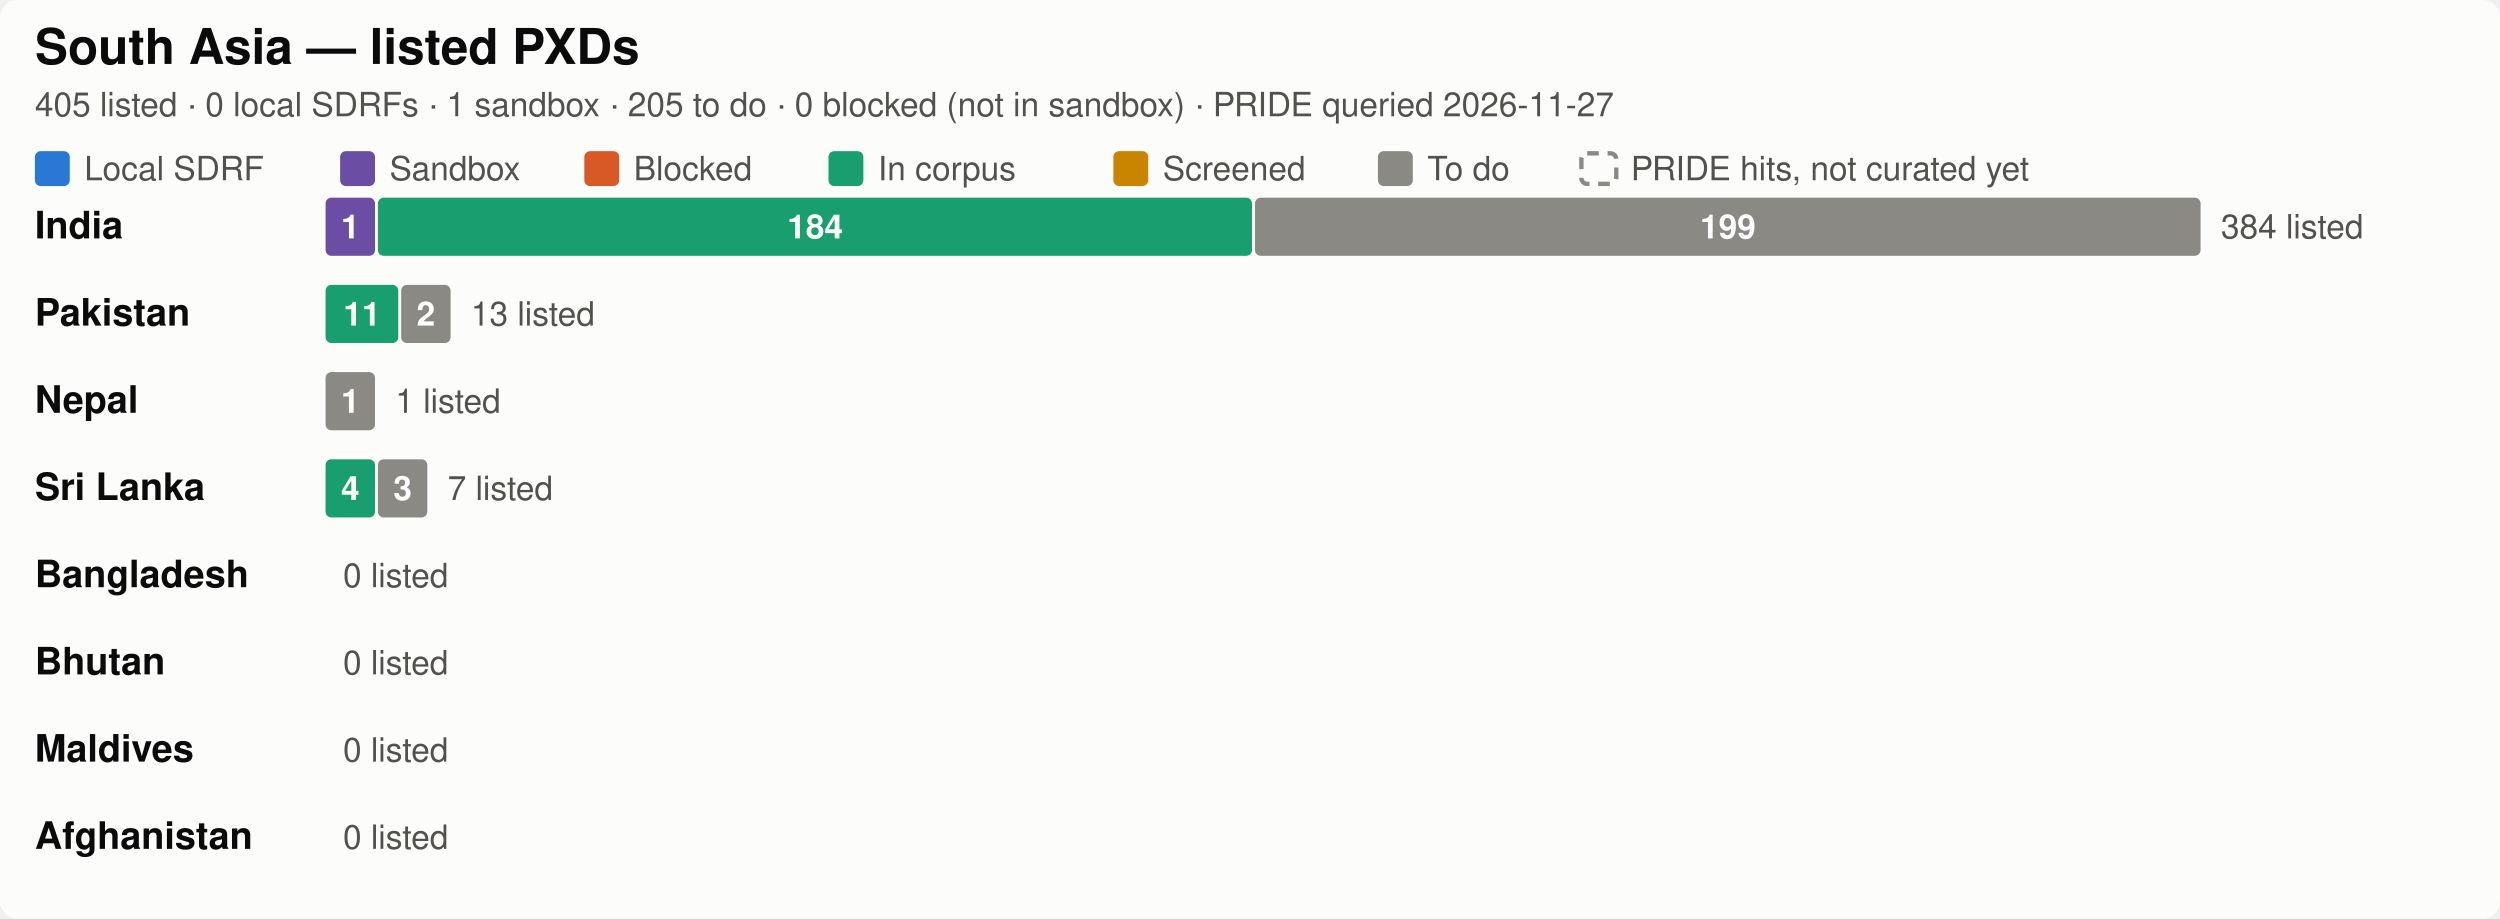
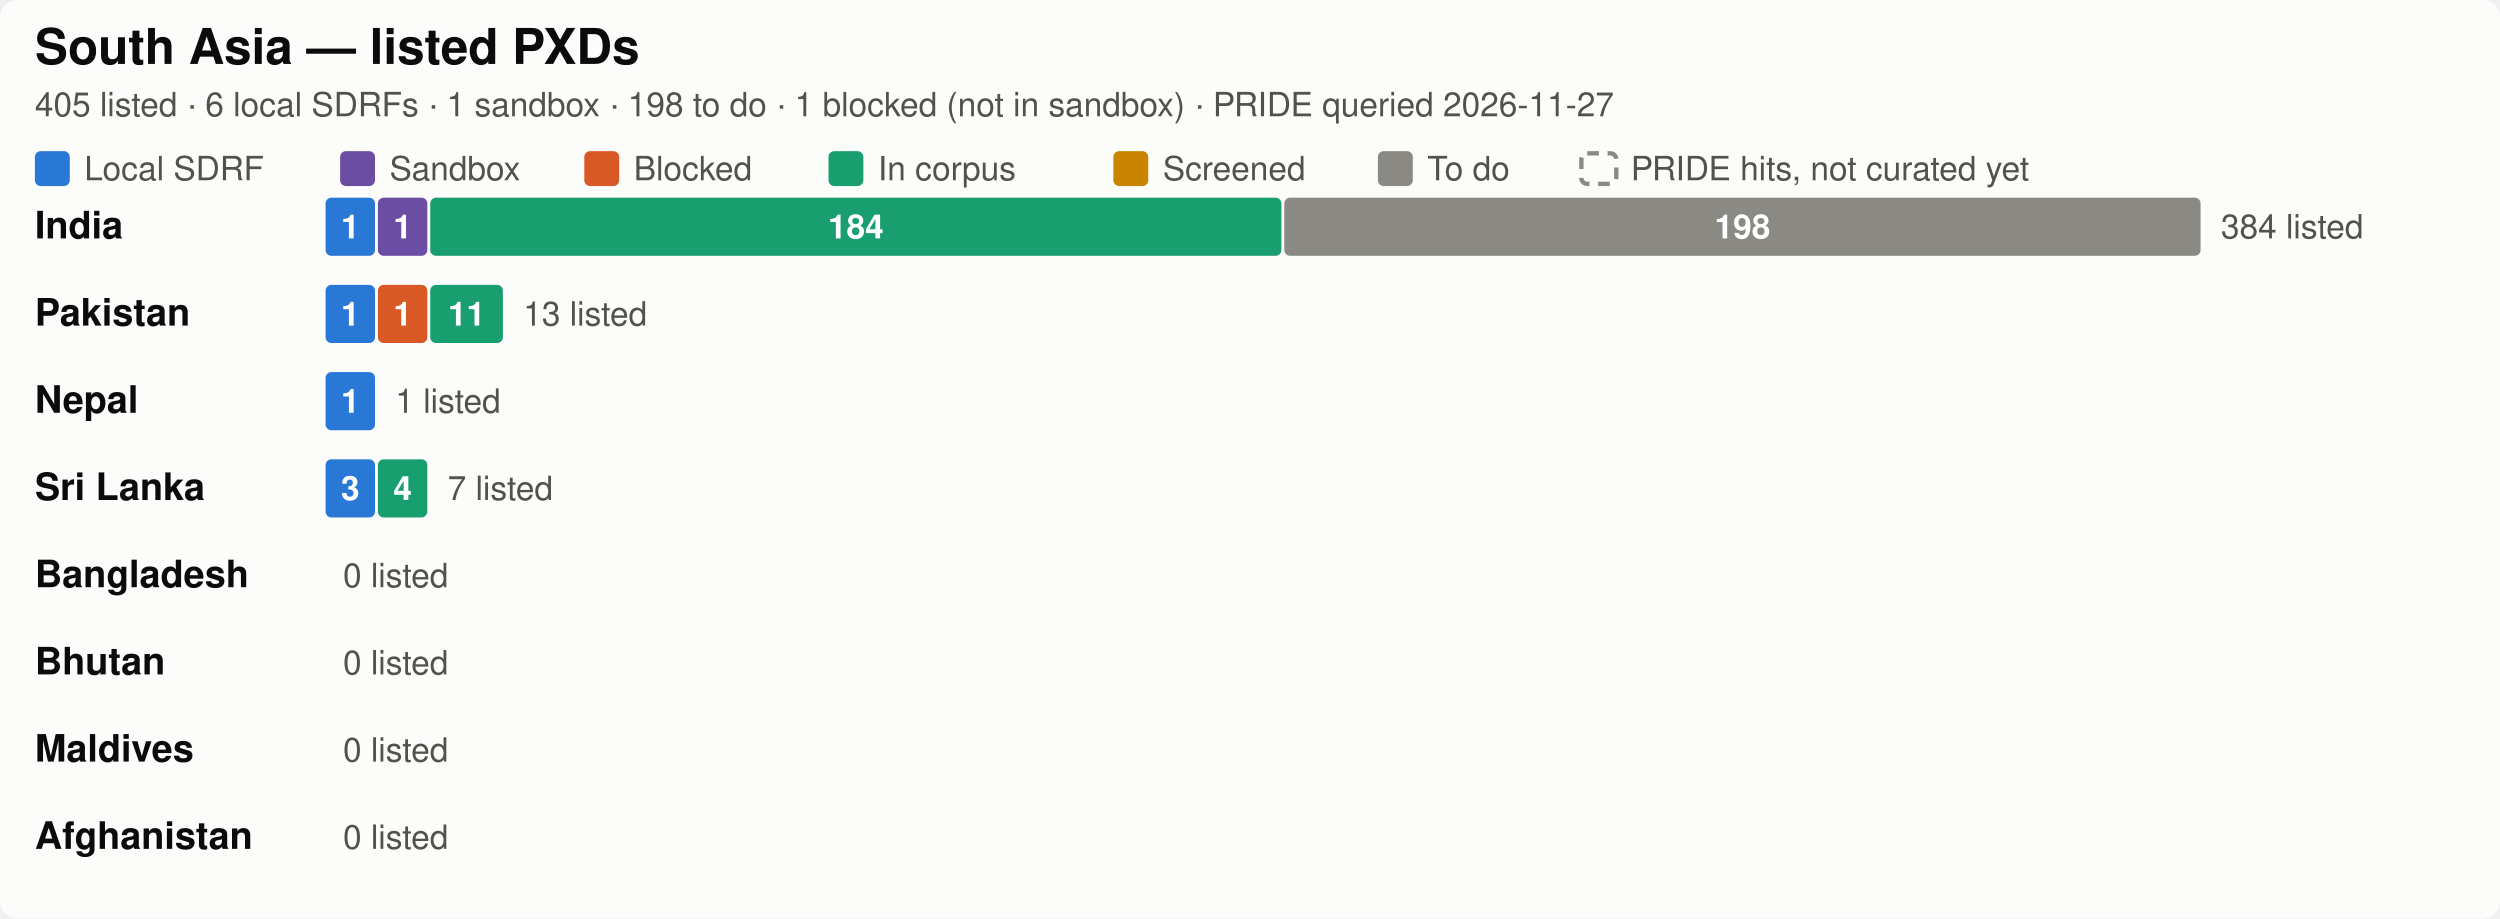
<svg xmlns="http://www.w3.org/2000/svg" width="860" height="316.0" viewBox="0 0 860 316.0" role="img" aria-label="South Asia SDRF progress by country">
  <style>
  .bg { fill: #fcfcfb; }
  .title { fill: #0b0b0b; font-size: 17px; font-weight: 600; }
  .city { fill: #0b0b0b; font-size: 13px; font-weight: 600; }
  .sub, .legend, .total, .axis { fill: #52514e; font-size: 11.5px; }
  .seg { font-size: 11.5px; font-weight: 600; fill: #ffffff; font-variant-numeric: tabular-nums; }
  .uncurated { fill: none; stroke: #8a8983; stroke-width: 1.5; stroke-dasharray: 4 3; }
  .grid { stroke: #e8e7e2; stroke-width: 1; }
  text { font-family: -apple-system, "Segoe UI", Helvetica, Arial, sans-serif; }
  .c-annotated { fill: #2a78d6; }
  .c-sandbox { fill: #6b4ea3; }
  .c-blocked { fill: #d95926; }
  .c-in_corpus { fill: #199e70; }
  .c-screened { fill: #c98500; }
  .c-todo { fill: #8a8983; }

  @media (prefers-color-scheme: dark) {
    .bg { fill: #1a1a19; }
    .title, .city { fill: #ffffff; }
    .sub, .legend, .total, .axis { fill: #c3c2b7; }
    .uncurated { stroke: #8f8e86; }
    .grid { stroke: #3a3a37; }
    .c-annotated { fill: #3987e5; }
    .c-sandbox { fill: #7d5fb5; }
    .c-blocked { fill: #d95926; }
    .c-in_corpus { fill: #199e70; }
    .c-screened { fill: #c98500; }
    .c-todo { fill: #6b6a65; }
  }
</style>
  <rect class="bg" width="860" height="316.0" rx="6" />
  <text class="title" x="12" y="22">South Asia — listed PXDs</text>
-   <text class="sub" x="12" y="40">405 listed · 0 local SDRFs · 1 sandbox · 205 to do · 0 blocked (not in sandbox) · PRIDE queried 2026-11-27</text>
+   <text class="sub" x="12" y="40">405 listed · 6 local SDRFs · 1 sandbox · 198 to do · 1 blocked (not in sandbox) · PRIDE queried 2026-11-27</text>
  <rect class="c-annotated" fill="#2a78d6" x="12.0" y="52.0" width="12" height="12" rx="2" />
  <text class="legend" x="29.0" y="62.0">Local SDRF</text>
  <rect class="c-sandbox" fill="#6b4ea3" x="117.0" y="52.0" width="12" height="12" rx="2" />
  <text class="legend" x="134.0" y="62.0">Sandbox</text>
  <rect class="c-blocked" fill="#d95926" x="201.0" y="52.0" width="12" height="12" rx="2" />
  <text class="legend" x="218.0" y="62.0">Blocked</text>
  <rect class="c-in_corpus" fill="#199e70" x="285.0" y="52.0" width="12" height="12" rx="2" />
  <text class="legend" x="302.0" y="62.0">In corpus</text>
  <rect class="c-screened" fill="#c98500" x="383.0" y="52.0" width="12" height="12" rx="2" />
  <text class="legend" x="400.0" y="62.0">Screened</text>
  <rect class="c-todo" fill="#8a8983" x="474.0" y="52.0" width="12" height="12" rx="2" />
  <text class="legend" x="491.0" y="62.0">To do</text>
  <rect class="uncurated" fill="none" stroke="#8a8983" x="544.0" y="52.75" width="12" height="10.5" rx="2" />
  <text class="legend" x="561.0" y="62.0">PRIDE hits, not curated yet</text>
  <text class="city" x="12" y="82.0">India</text>
-   <rect class="c-sandbox" fill="#6b4ea3" x="112.0" y="68.0" width="17.0" height="20" rx="2" />
+   <rect class="c-annotated" fill="#2a78d6" x="112.0" y="68.0" width="17.0" height="20" rx="2" />
  <text class="seg" x="120.5" y="82.0" text-anchor="middle">1</text>
-   <rect class="c-in_corpus" fill="#199e70" x="130.0" y="68.0" width="300.7" height="20" rx="2" />
-   <text class="seg" x="280.4" y="82.0" text-anchor="middle">184</text>
-   <rect class="c-todo" fill="#8a8983" x="431.7" y="68.0" width="325.3" height="20" rx="2" />
-   <text class="seg" x="594.4" y="82.0" text-anchor="middle">199</text>
+   <rect class="c-sandbox" fill="#6b4ea3" x="130.0" y="68.0" width="17.0" height="20" rx="2" />
+   <text class="seg" x="138.5" y="82.0" text-anchor="middle">1</text>
+   <rect class="c-in_corpus" fill="#199e70" x="148.0" y="68.0" width="292.8" height="20" rx="2" />
+   <text class="seg" x="294.4" y="82.0" text-anchor="middle">184</text>
+   <rect class="c-todo" fill="#8a8983" x="441.8" y="68.0" width="315.2" height="20" rx="2" />
+   <text class="seg" x="599.4" y="82.0" text-anchor="middle">198</text>
  <text class="total" x="764.0" y="82.0">384 listed</text>
  <text class="city" x="12" y="112.0">Pakistan</text>
-   <rect class="c-in_corpus" fill="#199e70" x="112.0" y="98.0" width="25.0" height="20" rx="2" />
-   <text class="seg" x="124.5" y="112.0" text-anchor="middle">11</text>
-   <rect class="c-todo" fill="#8a8983" x="138.0" y="98.0" width="17.0" height="20" rx="2" />
-   <text class="seg" x="146.5" y="112.0" text-anchor="middle">2</text>
-   <text class="total" x="162.0" y="112.0">13 listed</text>
+   <rect class="c-annotated" fill="#2a78d6" x="112.0" y="98.0" width="17.0" height="20" rx="2" />
+   <text class="seg" x="120.5" y="112.0" text-anchor="middle">1</text>
+   <rect class="c-blocked" fill="#d95926" x="130.0" y="98.0" width="17.0" height="20" rx="2" />
+   <text class="seg" x="138.5" y="112.0" text-anchor="middle">1</text>
+   <rect class="c-in_corpus" fill="#199e70" x="148.0" y="98.0" width="25.0" height="20" rx="2" />
+   <text class="seg" x="160.5" y="112.0" text-anchor="middle">11</text>
+   <text class="total" x="180.0" y="112.0">13 listed</text>
  <text class="city" x="12" y="142.0">Nepal</text>
-   <rect class="c-todo" fill="#8a8983" x="112.0" y="128.0" width="17.0" height="20" rx="2" />
+   <rect class="c-annotated" fill="#2a78d6" x="112.0" y="128.0" width="17.0" height="20" rx="2" />
  <text class="seg" x="120.5" y="142.0" text-anchor="middle">1</text>
  <text class="total" x="136.0" y="142.0">1 listed</text>
  <text class="city" x="12" y="172.0">Sri Lanka</text>
-   <rect class="c-in_corpus" fill="#199e70" x="112.0" y="158.0" width="17.0" height="20" rx="2" />
-   <text class="seg" x="120.5" y="172.0" text-anchor="middle">4</text>
-   <rect class="c-todo" fill="#8a8983" x="130.0" y="158.0" width="17.0" height="20" rx="2" />
-   <text class="seg" x="138.5" y="172.0" text-anchor="middle">3</text>
+   <rect class="c-annotated" fill="#2a78d6" x="112.0" y="158.0" width="17.0" height="20" rx="2" />
+   <text class="seg" x="120.5" y="172.0" text-anchor="middle">3</text>
+   <rect class="c-in_corpus" fill="#199e70" x="130.0" y="158.0" width="17.0" height="20" rx="2" />
+   <text class="seg" x="138.5" y="172.0" text-anchor="middle">4</text>
  <text class="total" x="154.0" y="172.0">7 listed</text>
  <text class="city" x="12" y="202.0">Bangladesh</text>
  <text class="total" x="118.0" y="202.0">0 listed</text>
  <text class="city" x="12" y="232.0">Bhutan</text>
  <text class="total" x="118.0" y="232.0">0 listed</text>
  <text class="city" x="12" y="262.0">Maldives</text>
  <text class="total" x="118.0" y="262.0">0 listed</text>
  <text class="city" x="12" y="292.0">Afghanistan</text>
  <text class="total" x="118.0" y="292.0">0 listed</text>
</svg>
